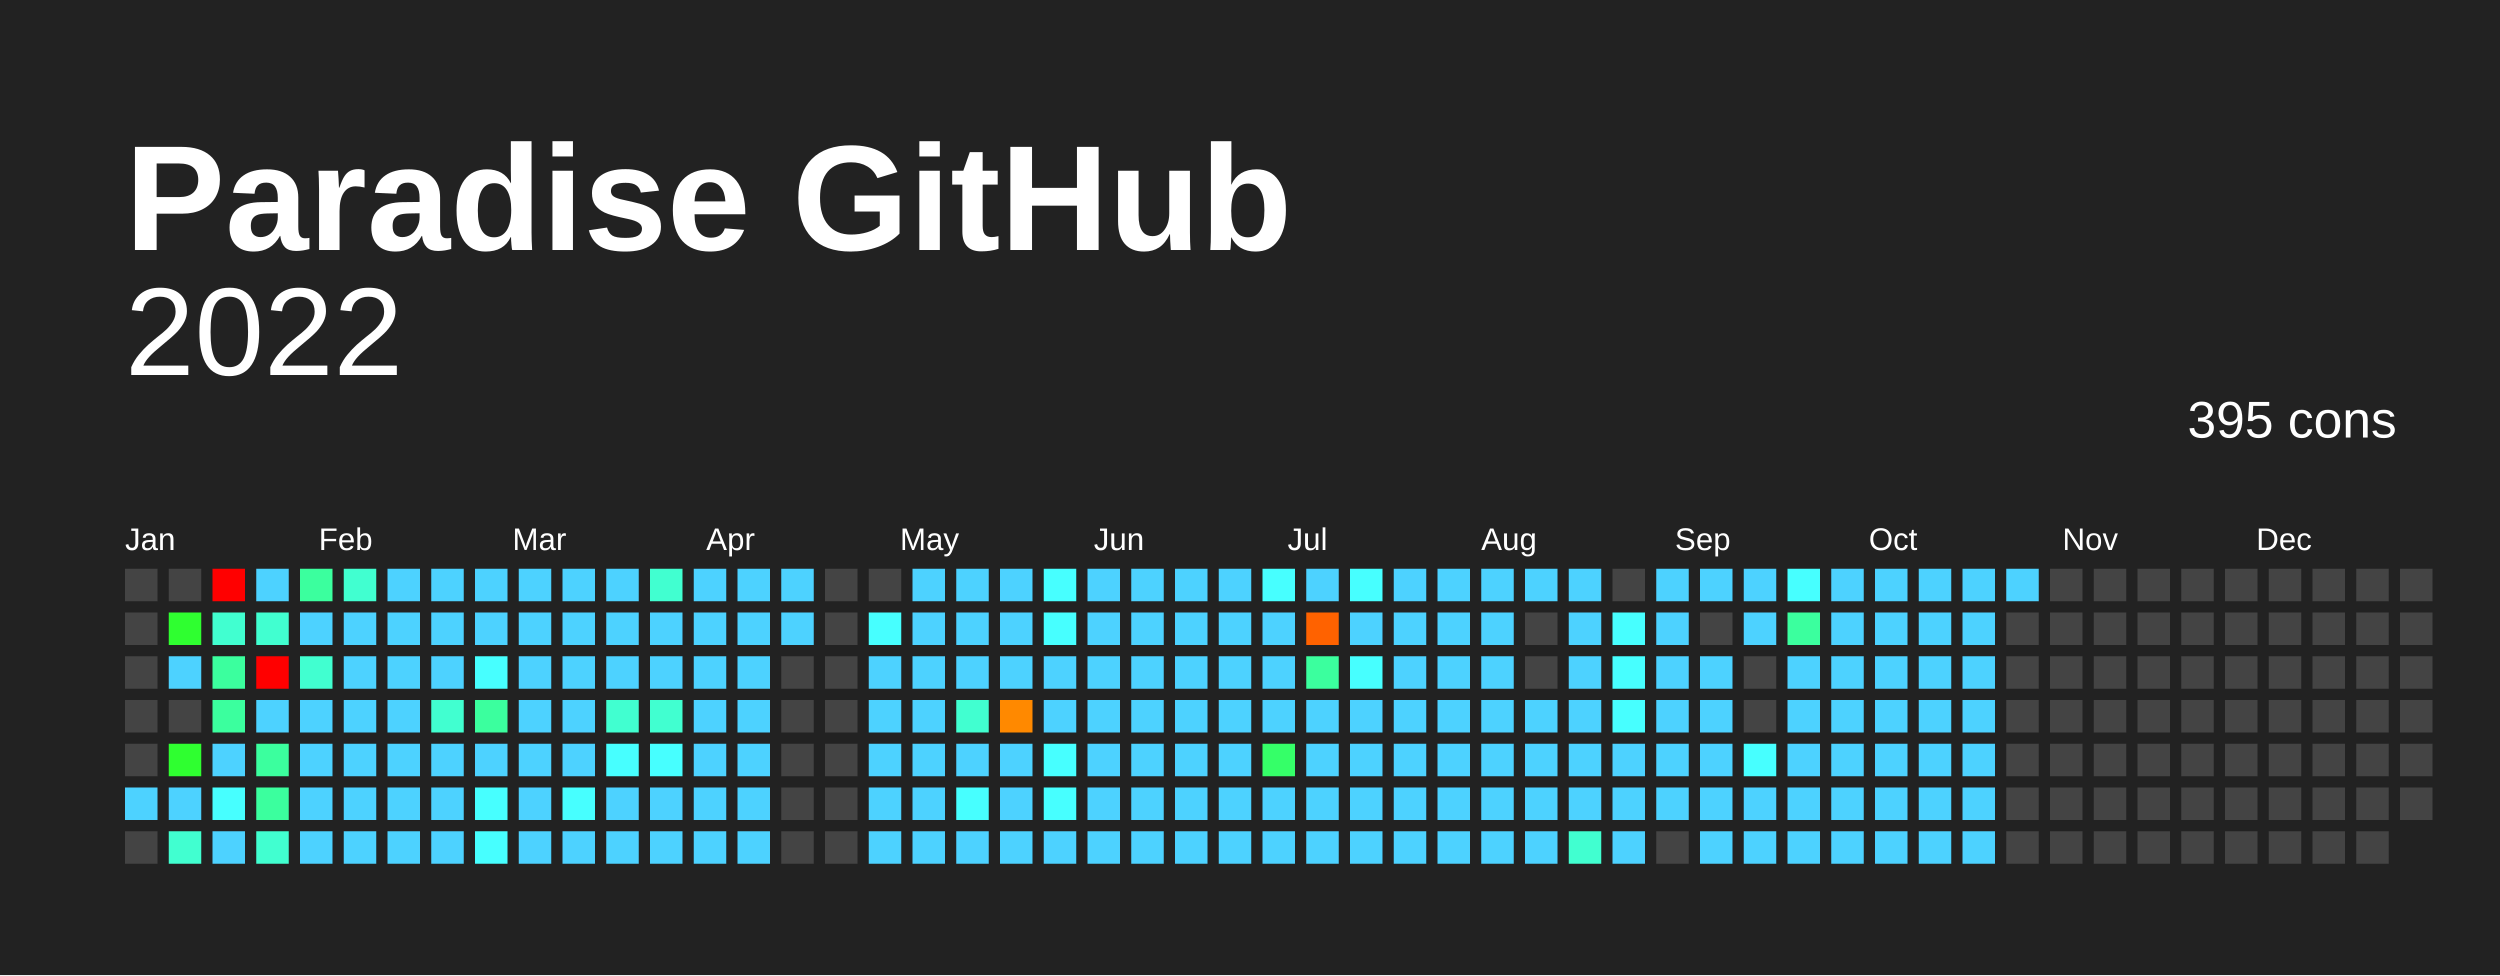
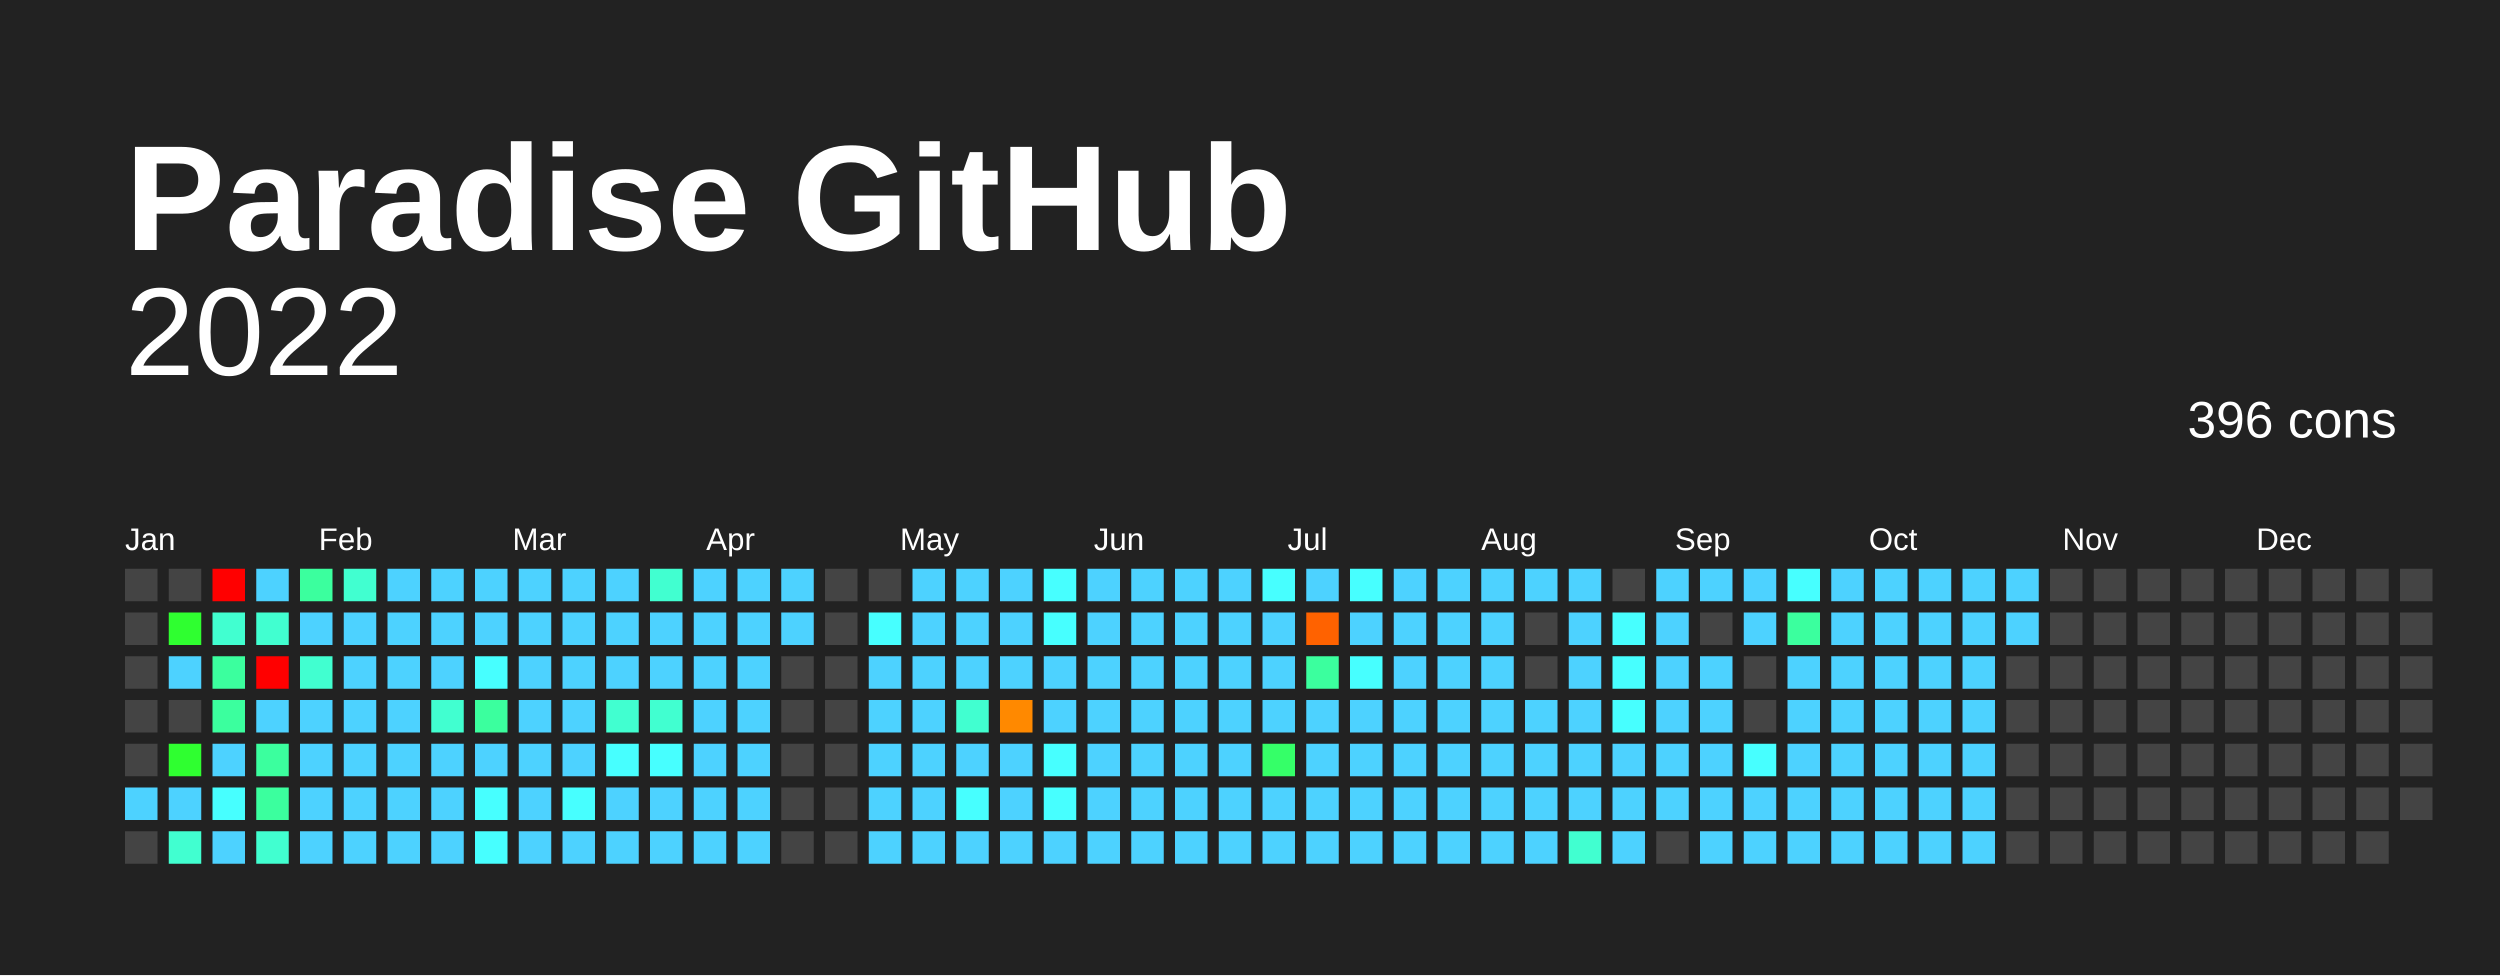
<svg xmlns="http://www.w3.org/2000/svg" baseProfile="full" height="78mm" version="1.1" viewBox="0,0,200,78" width="200mm">
  <defs />
  <rect fill="#222222" height="78" width="200" x="0" y="0" />
  <text fill="#FFFFFF" style="font-size:12px; font-family:Arial; font-weight:bold;" x="10" y="20">Paradise GitHub</text>
  <text alignment-baseline="hanging" fill="#FFFFFF" style="font-size:10.0px; font-family:Arial;" x="10" y="30">2022</text>
-   <text alignment-baseline="hanging" fill="#FFFFFF" style="font-size:4.125px; font-family:Arial;" x="175" y="35">395 cons</text>
+   <text alignment-baseline="hanging" fill="#FFFFFF" style="font-size:4.125px; font-family:Arial;" x="175" y="35">396 cons</text>
  <text fill="#FFFFFF" style="font-size:2.5px; font-family:Arial" x="10.0" y="44">Jan</text>
  <text fill="#FFFFFF" style="font-size:2.5px; font-family:Arial" x="25.5" y="44">Feb</text>
  <text fill="#FFFFFF" style="font-size:2.5px; font-family:Arial" x="41.0" y="44">Mar</text>
  <text fill="#FFFFFF" style="font-size:2.5px; font-family:Arial" x="56.5" y="44">Apr</text>
  <text fill="#FFFFFF" style="font-size:2.5px; font-family:Arial" x="72.0" y="44">May</text>
  <text fill="#FFFFFF" style="font-size:2.5px; font-family:Arial" x="87.5" y="44">Jun</text>
  <text fill="#FFFFFF" style="font-size:2.5px; font-family:Arial" x="103.0" y="44">Jul</text>
  <text fill="#FFFFFF" style="font-size:2.5px; font-family:Arial" x="118.5" y="44">Aug</text>
  <text fill="#FFFFFF" style="font-size:2.5px; font-family:Arial" x="134.0" y="44">Sep</text>
  <text fill="#FFFFFF" style="font-size:2.5px; font-family:Arial" x="149.5" y="44">Oct</text>
  <text fill="#FFFFFF" style="font-size:2.5px; font-family:Arial" x="165.0" y="44">Nov</text>
  <text fill="#FFFFFF" style="font-size:2.5px; font-family:Arial" x="180.5" y="44">Dec</text>
  <rect fill="#444444" height="2.6" width="2.6" x="10.0" y="45.5" />
  <rect fill="#444444" height="2.6" width="2.6" x="10.0" y="49.0" />
  <rect fill="#444444" height="2.6" width="2.6" x="10.0" y="52.5" />
  <rect fill="#444444" height="2.6" width="2.6" x="10.0" y="56.0" />
  <rect fill="#444444" height="2.6" width="2.6" x="10.0" y="59.5" />
  <rect fill="#4dd2ff" height="2.6" width="2.6" x="10.0" y="63.0" />
  <rect fill="#444444" height="2.6" width="2.6" x="10.0" y="66.5" />
  <rect fill="#444444" height="2.6" width="2.6" x="13.5" y="45.5" />
  <rect fill="#2fff30" height="2.6" width="2.6" x="13.5" y="49.0" />
  <rect fill="#4dd2ff" height="2.6" width="2.6" x="13.5" y="52.5" />
  <rect fill="#444444" height="2.6" width="2.6" x="13.5" y="56.0" />
  <rect fill="#2fff30" height="2.6" width="2.6" x="13.5" y="59.5" />
  <rect fill="#4dd2ff" height="2.6" width="2.6" x="13.5" y="63.0" />
  <rect fill="#41ffd0" height="2.6" width="2.6" x="13.5" y="66.5" />
  <rect fill="red" height="2.6" width="2.6" x="17.0" y="45.5" />
  <rect fill="#41ffd0" height="2.6" width="2.6" x="17.0" y="49.0" />
  <rect fill="#3bff9e" height="2.6" width="2.6" x="17.0" y="52.5" />
  <rect fill="#3bff9e" height="2.6" width="2.6" x="17.0" y="56.0" />
  <rect fill="#4dd2ff" height="2.6" width="2.6" x="17.0" y="59.5" />
  <rect fill="#47ffff" height="2.6" width="2.6" x="17.0" y="63.0" />
  <rect fill="#4dd2ff" height="2.6" width="2.6" x="17.0" y="66.5" />
  <rect fill="#4dd2ff" height="2.6" width="2.6" x="20.5" y="45.5" />
  <rect fill="#41ffd0" height="2.6" width="2.6" x="20.5" y="49.0" />
  <rect fill="red" height="2.6" width="2.6" x="20.5" y="52.5" />
  <rect fill="#4dd2ff" height="2.6" width="2.6" x="20.5" y="56.0" />
  <rect fill="#3bff9e" height="2.6" width="2.6" x="20.5" y="59.5" />
  <rect fill="#3bff9e" height="2.6" width="2.6" x="20.5" y="63.0" />
  <rect fill="#41ffd0" height="2.6" width="2.6" x="20.5" y="66.5" />
  <rect fill="#3bff9e" height="2.6" width="2.6" x="24.0" y="45.5" />
  <rect fill="#4dd2ff" height="2.6" width="2.6" x="24.0" y="49.0" />
  <rect fill="#41ffd0" height="2.6" width="2.6" x="24.0" y="52.5" />
  <rect fill="#4dd2ff" height="2.6" width="2.6" x="24.0" y="56.0" />
  <rect fill="#4dd2ff" height="2.6" width="2.6" x="24.0" y="59.5" />
  <rect fill="#4dd2ff" height="2.6" width="2.6" x="24.0" y="63.0" />
  <rect fill="#4dd2ff" height="2.6" width="2.6" x="24.0" y="66.5" />
  <rect fill="#41ffd0" height="2.6" width="2.6" x="27.5" y="45.5" />
  <rect fill="#4dd2ff" height="2.6" width="2.6" x="27.5" y="49.0" />
  <rect fill="#4dd2ff" height="2.6" width="2.6" x="27.5" y="52.5" />
  <rect fill="#4dd2ff" height="2.6" width="2.6" x="27.5" y="56.0" />
  <rect fill="#4dd2ff" height="2.6" width="2.6" x="27.5" y="59.5" />
  <rect fill="#4dd2ff" height="2.6" width="2.6" x="27.5" y="63.0" />
  <rect fill="#4dd2ff" height="2.6" width="2.6" x="27.5" y="66.5" />
  <rect fill="#4dd2ff" height="2.6" width="2.6" x="31.0" y="45.5" />
  <rect fill="#4dd2ff" height="2.6" width="2.6" x="31.0" y="49.0" />
  <rect fill="#4dd2ff" height="2.6" width="2.6" x="31.0" y="52.5" />
  <rect fill="#4dd2ff" height="2.6" width="2.6" x="31.0" y="56.0" />
  <rect fill="#4dd2ff" height="2.6" width="2.6" x="31.0" y="59.5" />
  <rect fill="#4dd2ff" height="2.6" width="2.6" x="31.0" y="63.0" />
  <rect fill="#4dd2ff" height="2.6" width="2.6" x="31.0" y="66.5" />
  <rect fill="#4dd2ff" height="2.6" width="2.6" x="34.5" y="45.5" />
  <rect fill="#4dd2ff" height="2.6" width="2.6" x="34.5" y="49.0" />
  <rect fill="#4dd2ff" height="2.6" width="2.6" x="34.5" y="52.5" />
  <rect fill="#41ffd0" height="2.6" width="2.6" x="34.5" y="56.0" />
  <rect fill="#4dd2ff" height="2.6" width="2.6" x="34.5" y="59.5" />
  <rect fill="#4dd2ff" height="2.6" width="2.6" x="34.5" y="63.0" />
  <rect fill="#4dd2ff" height="2.6" width="2.6" x="34.5" y="66.5" />
  <rect fill="#4dd2ff" height="2.6" width="2.6" x="38.0" y="45.5" />
  <rect fill="#4dd2ff" height="2.6" width="2.6" x="38.0" y="49.0" />
  <rect fill="#47ffff" height="2.6" width="2.6" x="38.0" y="52.5" />
  <rect fill="#3bff9e" height="2.6" width="2.6" x="38.0" y="56.0" />
  <rect fill="#4dd2ff" height="2.6" width="2.6" x="38.0" y="59.5" />
  <rect fill="#47ffff" height="2.6" width="2.6" x="38.0" y="63.0" />
  <rect fill="#47ffff" height="2.6" width="2.6" x="38.0" y="66.5" />
  <rect fill="#4dd2ff" height="2.6" width="2.6" x="41.5" y="45.5" />
  <rect fill="#4dd2ff" height="2.6" width="2.6" x="41.5" y="49.0" />
  <rect fill="#4dd2ff" height="2.6" width="2.6" x="41.5" y="52.5" />
  <rect fill="#4dd2ff" height="2.6" width="2.6" x="41.5" y="56.0" />
  <rect fill="#4dd2ff" height="2.6" width="2.6" x="41.5" y="59.5" />
  <rect fill="#4dd2ff" height="2.6" width="2.6" x="41.5" y="63.0" />
  <rect fill="#4dd2ff" height="2.6" width="2.6" x="41.5" y="66.5" />
  <rect fill="#4dd2ff" height="2.6" width="2.6" x="45.0" y="45.5" />
  <rect fill="#4dd2ff" height="2.6" width="2.6" x="45.0" y="49.0" />
  <rect fill="#4dd2ff" height="2.6" width="2.6" x="45.0" y="52.5" />
  <rect fill="#4dd2ff" height="2.6" width="2.6" x="45.0" y="56.0" />
  <rect fill="#4dd2ff" height="2.6" width="2.6" x="45.0" y="59.5" />
  <rect fill="#47ffff" height="2.6" width="2.6" x="45.0" y="63.0" />
  <rect fill="#4dd2ff" height="2.6" width="2.6" x="45.0" y="66.5" />
  <rect fill="#4dd2ff" height="2.6" width="2.6" x="48.5" y="45.5" />
  <rect fill="#4dd2ff" height="2.6" width="2.6" x="48.5" y="49.0" />
  <rect fill="#4dd2ff" height="2.6" width="2.6" x="48.5" y="52.5" />
  <rect fill="#41ffd0" height="2.6" width="2.6" x="48.5" y="56.0" />
  <rect fill="#47ffff" height="2.6" width="2.6" x="48.5" y="59.5" />
  <rect fill="#4dd2ff" height="2.6" width="2.6" x="48.5" y="63.0" />
  <rect fill="#4dd2ff" height="2.6" width="2.6" x="48.5" y="66.5" />
  <rect fill="#41ffd0" height="2.6" width="2.6" x="52.0" y="45.5" />
  <rect fill="#4dd2ff" height="2.6" width="2.6" x="52.0" y="49.0" />
  <rect fill="#4dd2ff" height="2.6" width="2.6" x="52.0" y="52.5" />
  <rect fill="#41ffd0" height="2.6" width="2.6" x="52.0" y="56.0" />
  <rect fill="#47ffff" height="2.6" width="2.6" x="52.0" y="59.5" />
  <rect fill="#4dd2ff" height="2.6" width="2.6" x="52.0" y="63.0" />
  <rect fill="#4dd2ff" height="2.6" width="2.6" x="52.0" y="66.5" />
  <rect fill="#4dd2ff" height="2.6" width="2.6" x="55.5" y="45.5" />
  <rect fill="#4dd2ff" height="2.6" width="2.6" x="55.5" y="49.0" />
  <rect fill="#4dd2ff" height="2.6" width="2.6" x="55.5" y="52.5" />
  <rect fill="#4dd2ff" height="2.6" width="2.6" x="55.5" y="56.0" />
  <rect fill="#4dd2ff" height="2.6" width="2.6" x="55.5" y="59.5" />
  <rect fill="#4dd2ff" height="2.6" width="2.6" x="55.5" y="63.0" />
  <rect fill="#4dd2ff" height="2.6" width="2.6" x="55.5" y="66.5" />
  <rect fill="#4dd2ff" height="2.6" width="2.6" x="59.0" y="45.5" />
  <rect fill="#4dd2ff" height="2.6" width="2.6" x="59.0" y="49.0" />
  <rect fill="#4dd2ff" height="2.6" width="2.6" x="59.0" y="52.5" />
  <rect fill="#4dd2ff" height="2.6" width="2.6" x="59.0" y="56.0" />
  <rect fill="#4dd2ff" height="2.6" width="2.6" x="59.0" y="59.5" />
  <rect fill="#4dd2ff" height="2.6" width="2.6" x="59.0" y="63.0" />
  <rect fill="#4dd2ff" height="2.6" width="2.6" x="59.0" y="66.5" />
  <rect fill="#4dd2ff" height="2.6" width="2.6" x="62.5" y="45.5" />
  <rect fill="#4dd2ff" height="2.6" width="2.6" x="62.5" y="49.0" />
  <rect fill="#444444" height="2.6" width="2.6" x="62.5" y="52.5" />
  <rect fill="#444444" height="2.6" width="2.6" x="62.5" y="56.0" />
  <rect fill="#444444" height="2.6" width="2.6" x="62.5" y="59.5" />
  <rect fill="#444444" height="2.6" width="2.6" x="62.5" y="63.0" />
  <rect fill="#444444" height="2.6" width="2.6" x="62.5" y="66.5" />
  <rect fill="#444444" height="2.6" width="2.6" x="66.0" y="45.5" />
  <rect fill="#444444" height="2.6" width="2.6" x="66.0" y="49.0" />
  <rect fill="#444444" height="2.6" width="2.6" x="66.0" y="52.5" />
  <rect fill="#444444" height="2.6" width="2.6" x="66.0" y="56.0" />
  <rect fill="#444444" height="2.6" width="2.6" x="66.0" y="59.5" />
  <rect fill="#444444" height="2.6" width="2.6" x="66.0" y="63.0" />
  <rect fill="#444444" height="2.6" width="2.6" x="66.0" y="66.5" />
  <rect fill="#444444" height="2.6" width="2.6" x="69.5" y="45.5" />
  <rect fill="#47ffff" height="2.6" width="2.6" x="69.5" y="49.0" />
  <rect fill="#4dd2ff" height="2.6" width="2.6" x="69.5" y="52.5" />
  <rect fill="#4dd2ff" height="2.6" width="2.6" x="69.5" y="56.0" />
  <rect fill="#4dd2ff" height="2.6" width="2.6" x="69.5" y="59.5" />
  <rect fill="#4dd2ff" height="2.6" width="2.6" x="69.5" y="63.0" />
  <rect fill="#4dd2ff" height="2.6" width="2.6" x="69.5" y="66.5" />
  <rect fill="#4dd2ff" height="2.6" width="2.6" x="73.0" y="45.5" />
  <rect fill="#4dd2ff" height="2.6" width="2.6" x="73.0" y="49.0" />
  <rect fill="#4dd2ff" height="2.6" width="2.6" x="73.0" y="52.5" />
  <rect fill="#4dd2ff" height="2.6" width="2.6" x="73.0" y="56.0" />
  <rect fill="#4dd2ff" height="2.6" width="2.6" x="73.0" y="59.5" />
  <rect fill="#4dd2ff" height="2.6" width="2.6" x="73.0" y="63.0" />
  <rect fill="#4dd2ff" height="2.6" width="2.6" x="73.0" y="66.5" />
  <rect fill="#4dd2ff" height="2.6" width="2.6" x="76.5" y="45.5" />
  <rect fill="#4dd2ff" height="2.6" width="2.6" x="76.5" y="49.0" />
  <rect fill="#4dd2ff" height="2.6" width="2.6" x="76.5" y="52.5" />
  <rect fill="#41ffd0" height="2.6" width="2.6" x="76.5" y="56.0" />
  <rect fill="#4dd2ff" height="2.6" width="2.6" x="76.5" y="59.5" />
  <rect fill="#47ffff" height="2.6" width="2.6" x="76.5" y="63.0" />
  <rect fill="#4dd2ff" height="2.6" width="2.6" x="76.5" y="66.5" />
  <rect fill="#4dd2ff" height="2.6" width="2.6" x="80.0" y="45.5" />
  <rect fill="#4dd2ff" height="2.6" width="2.6" x="80.0" y="49.0" />
  <rect fill="#4dd2ff" height="2.6" width="2.6" x="80.0" y="52.5" />
  <rect fill="#ff8900" height="2.6" width="2.6" x="80.0" y="56.0" />
  <rect fill="#4dd2ff" height="2.6" width="2.6" x="80.0" y="59.5" />
  <rect fill="#4dd2ff" height="2.6" width="2.6" x="80.0" y="63.0" />
  <rect fill="#4dd2ff" height="2.6" width="2.6" x="80.0" y="66.5" />
  <rect fill="#47ffff" height="2.6" width="2.6" x="83.5" y="45.5" />
  <rect fill="#47ffff" height="2.6" width="2.6" x="83.5" y="49.0" />
  <rect fill="#4dd2ff" height="2.6" width="2.6" x="83.5" y="52.5" />
  <rect fill="#4dd2ff" height="2.6" width="2.6" x="83.5" y="56.0" />
  <rect fill="#47ffff" height="2.6" width="2.6" x="83.5" y="59.5" />
  <rect fill="#47ffff" height="2.6" width="2.6" x="83.5" y="63.0" />
  <rect fill="#4dd2ff" height="2.6" width="2.6" x="83.5" y="66.5" />
  <rect fill="#4dd2ff" height="2.6" width="2.6" x="87.0" y="45.5" />
  <rect fill="#4dd2ff" height="2.6" width="2.6" x="87.0" y="49.0" />
  <rect fill="#4dd2ff" height="2.6" width="2.6" x="87.0" y="52.5" />
  <rect fill="#4dd2ff" height="2.6" width="2.6" x="87.0" y="56.0" />
  <rect fill="#4dd2ff" height="2.6" width="2.6" x="87.0" y="59.5" />
  <rect fill="#4dd2ff" height="2.6" width="2.6" x="87.0" y="63.0" />
  <rect fill="#4dd2ff" height="2.6" width="2.6" x="87.0" y="66.5" />
  <rect fill="#4dd2ff" height="2.6" width="2.6" x="90.5" y="45.5" />
  <rect fill="#4dd2ff" height="2.6" width="2.6" x="90.5" y="49.0" />
  <rect fill="#4dd2ff" height="2.6" width="2.6" x="90.5" y="52.5" />
  <rect fill="#4dd2ff" height="2.6" width="2.6" x="90.5" y="56.0" />
  <rect fill="#4dd2ff" height="2.6" width="2.6" x="90.5" y="59.5" />
  <rect fill="#4dd2ff" height="2.6" width="2.6" x="90.5" y="63.0" />
  <rect fill="#4dd2ff" height="2.6" width="2.6" x="90.5" y="66.5" />
  <rect fill="#4dd2ff" height="2.6" width="2.6" x="94.0" y="45.5" />
  <rect fill="#4dd2ff" height="2.6" width="2.6" x="94.0" y="49.0" />
  <rect fill="#4dd2ff" height="2.6" width="2.6" x="94.0" y="52.5" />
  <rect fill="#4dd2ff" height="2.6" width="2.6" x="94.0" y="56.0" />
  <rect fill="#4dd2ff" height="2.6" width="2.6" x="94.0" y="59.5" />
  <rect fill="#4dd2ff" height="2.6" width="2.6" x="94.0" y="63.0" />
  <rect fill="#4dd2ff" height="2.6" width="2.6" x="94.0" y="66.5" />
  <rect fill="#4dd2ff" height="2.6" width="2.6" x="97.5" y="45.5" />
  <rect fill="#4dd2ff" height="2.6" width="2.6" x="97.5" y="49.0" />
  <rect fill="#4dd2ff" height="2.6" width="2.6" x="97.5" y="52.5" />
  <rect fill="#4dd2ff" height="2.6" width="2.6" x="97.5" y="56.0" />
  <rect fill="#4dd2ff" height="2.6" width="2.6" x="97.5" y="59.5" />
  <rect fill="#4dd2ff" height="2.6" width="2.6" x="97.5" y="63.0" />
  <rect fill="#4dd2ff" height="2.6" width="2.6" x="97.5" y="66.5" />
  <rect fill="#47ffff" height="2.6" width="2.6" x="101.0" y="45.5" />
  <rect fill="#4dd2ff" height="2.6" width="2.6" x="101.0" y="49.0" />
  <rect fill="#4dd2ff" height="2.6" width="2.6" x="101.0" y="52.5" />
  <rect fill="#4dd2ff" height="2.6" width="2.6" x="101.0" y="56.0" />
  <rect fill="#35ff68" height="2.6" width="2.6" x="101.0" y="59.5" />
  <rect fill="#4dd2ff" height="2.6" width="2.6" x="101.0" y="63.0" />
  <rect fill="#4dd2ff" height="2.6" width="2.6" x="101.0" y="66.5" />
  <rect fill="#4dd2ff" height="2.6" width="2.6" x="104.5" y="45.5" />
  <rect fill="#ff6200" height="2.6" width="2.6" x="104.5" y="49.0" />
  <rect fill="#3bff9e" height="2.6" width="2.6" x="104.5" y="52.5" />
  <rect fill="#4dd2ff" height="2.6" width="2.6" x="104.5" y="56.0" />
  <rect fill="#4dd2ff" height="2.6" width="2.6" x="104.5" y="59.5" />
  <rect fill="#4dd2ff" height="2.6" width="2.6" x="104.5" y="63.0" />
  <rect fill="#4dd2ff" height="2.6" width="2.6" x="104.5" y="66.5" />
  <rect fill="#47ffff" height="2.6" width="2.6" x="108.0" y="45.5" />
  <rect fill="#4dd2ff" height="2.6" width="2.6" x="108.0" y="49.0" />
  <rect fill="#47ffff" height="2.6" width="2.6" x="108.0" y="52.5" />
  <rect fill="#4dd2ff" height="2.6" width="2.6" x="108.0" y="56.0" />
  <rect fill="#4dd2ff" height="2.6" width="2.6" x="108.0" y="59.5" />
  <rect fill="#4dd2ff" height="2.6" width="2.6" x="108.0" y="63.0" />
  <rect fill="#4dd2ff" height="2.6" width="2.6" x="108.0" y="66.5" />
  <rect fill="#4dd2ff" height="2.6" width="2.6" x="111.5" y="45.5" />
  <rect fill="#4dd2ff" height="2.6" width="2.6" x="111.5" y="49.0" />
  <rect fill="#4dd2ff" height="2.6" width="2.6" x="111.5" y="52.5" />
  <rect fill="#4dd2ff" height="2.6" width="2.6" x="111.5" y="56.0" />
  <rect fill="#4dd2ff" height="2.6" width="2.6" x="111.5" y="59.5" />
  <rect fill="#4dd2ff" height="2.6" width="2.6" x="111.5" y="63.0" />
  <rect fill="#4dd2ff" height="2.6" width="2.6" x="111.5" y="66.5" />
  <rect fill="#4dd2ff" height="2.6" width="2.6" x="115.0" y="45.5" />
  <rect fill="#4dd2ff" height="2.6" width="2.6" x="115.0" y="49.0" />
  <rect fill="#4dd2ff" height="2.6" width="2.6" x="115.0" y="52.5" />
  <rect fill="#4dd2ff" height="2.6" width="2.6" x="115.0" y="56.0" />
  <rect fill="#4dd2ff" height="2.6" width="2.6" x="115.0" y="59.5" />
  <rect fill="#4dd2ff" height="2.6" width="2.6" x="115.0" y="63.0" />
  <rect fill="#4dd2ff" height="2.6" width="2.6" x="115.0" y="66.5" />
  <rect fill="#4dd2ff" height="2.6" width="2.6" x="118.5" y="45.5" />
  <rect fill="#4dd2ff" height="2.6" width="2.6" x="118.5" y="49.0" />
  <rect fill="#4dd2ff" height="2.6" width="2.6" x="118.5" y="52.5" />
  <rect fill="#4dd2ff" height="2.6" width="2.6" x="118.5" y="56.0" />
  <rect fill="#4dd2ff" height="2.6" width="2.6" x="118.5" y="59.5" />
  <rect fill="#4dd2ff" height="2.6" width="2.6" x="118.5" y="63.0" />
  <rect fill="#4dd2ff" height="2.6" width="2.6" x="118.5" y="66.5" />
  <rect fill="#4dd2ff" height="2.6" width="2.6" x="122.0" y="45.5" />
  <rect fill="#444444" height="2.6" width="2.6" x="122.0" y="49.0" />
  <rect fill="#444444" height="2.6" width="2.6" x="122.0" y="52.5" />
  <rect fill="#4dd2ff" height="2.6" width="2.6" x="122.0" y="56.0" />
  <rect fill="#4dd2ff" height="2.6" width="2.6" x="122.0" y="59.5" />
  <rect fill="#4dd2ff" height="2.6" width="2.6" x="122.0" y="63.0" />
  <rect fill="#4dd2ff" height="2.6" width="2.6" x="122.0" y="66.5" />
  <rect fill="#4dd2ff" height="2.6" width="2.6" x="125.5" y="45.5" />
  <rect fill="#4dd2ff" height="2.6" width="2.6" x="125.5" y="49.0" />
  <rect fill="#4dd2ff" height="2.6" width="2.6" x="125.5" y="52.5" />
  <rect fill="#4dd2ff" height="2.6" width="2.6" x="125.5" y="56.0" />
  <rect fill="#4dd2ff" height="2.6" width="2.6" x="125.5" y="59.5" />
  <rect fill="#4dd2ff" height="2.6" width="2.6" x="125.5" y="63.0" />
  <rect fill="#41ffd0" height="2.6" width="2.6" x="125.5" y="66.5" />
  <rect fill="#444444" height="2.6" width="2.6" x="129.0" y="45.5" />
  <rect fill="#47ffff" height="2.6" width="2.6" x="129.0" y="49.0" />
  <rect fill="#47ffff" height="2.6" width="2.6" x="129.0" y="52.5" />
  <rect fill="#47ffff" height="2.6" width="2.6" x="129.0" y="56.0" />
  <rect fill="#4dd2ff" height="2.6" width="2.6" x="129.0" y="59.5" />
  <rect fill="#4dd2ff" height="2.6" width="2.6" x="129.0" y="63.0" />
  <rect fill="#4dd2ff" height="2.6" width="2.6" x="129.0" y="66.5" />
  <rect fill="#4dd2ff" height="2.6" width="2.6" x="132.5" y="45.5" />
  <rect fill="#4dd2ff" height="2.6" width="2.6" x="132.5" y="49.0" />
  <rect fill="#4dd2ff" height="2.6" width="2.6" x="132.5" y="52.5" />
  <rect fill="#4dd2ff" height="2.6" width="2.6" x="132.5" y="56.0" />
  <rect fill="#4dd2ff" height="2.6" width="2.6" x="132.5" y="59.5" />
  <rect fill="#4dd2ff" height="2.6" width="2.6" x="132.5" y="63.0" />
  <rect fill="#444444" height="2.6" width="2.6" x="132.5" y="66.5" />
  <rect fill="#4dd2ff" height="2.6" width="2.6" x="136.0" y="45.5" />
  <rect fill="#444444" height="2.6" width="2.6" x="136.0" y="49.0" />
  <rect fill="#4dd2ff" height="2.6" width="2.6" x="136.0" y="52.5" />
  <rect fill="#4dd2ff" height="2.6" width="2.6" x="136.0" y="56.0" />
  <rect fill="#4dd2ff" height="2.6" width="2.6" x="136.0" y="59.5" />
  <rect fill="#4dd2ff" height="2.6" width="2.6" x="136.0" y="63.0" />
  <rect fill="#4dd2ff" height="2.6" width="2.6" x="136.0" y="66.5" />
  <rect fill="#4dd2ff" height="2.6" width="2.6" x="139.5" y="45.5" />
  <rect fill="#4dd2ff" height="2.6" width="2.6" x="139.5" y="49.0" />
  <rect fill="#444444" height="2.6" width="2.6" x="139.5" y="52.5" />
  <rect fill="#444444" height="2.6" width="2.6" x="139.5" y="56.0" />
  <rect fill="#47ffff" height="2.6" width="2.6" x="139.5" y="59.5" />
  <rect fill="#4dd2ff" height="2.6" width="2.6" x="139.5" y="63.0" />
  <rect fill="#4dd2ff" height="2.6" width="2.6" x="139.5" y="66.5" />
  <rect fill="#47ffff" height="2.6" width="2.6" x="143.0" y="45.5" />
  <rect fill="#3bff9e" height="2.6" width="2.6" x="143.0" y="49.0" />
  <rect fill="#4dd2ff" height="2.6" width="2.6" x="143.0" y="52.5" />
  <rect fill="#4dd2ff" height="2.6" width="2.6" x="143.0" y="56.0" />
  <rect fill="#4dd2ff" height="2.6" width="2.6" x="143.0" y="59.5" />
  <rect fill="#4dd2ff" height="2.6" width="2.6" x="143.0" y="63.0" />
  <rect fill="#4dd2ff" height="2.6" width="2.6" x="143.0" y="66.5" />
  <rect fill="#4dd2ff" height="2.6" width="2.6" x="146.5" y="45.5" />
  <rect fill="#4dd2ff" height="2.6" width="2.6" x="146.5" y="49.0" />
  <rect fill="#4dd2ff" height="2.6" width="2.6" x="146.5" y="52.5" />
  <rect fill="#4dd2ff" height="2.6" width="2.6" x="146.5" y="56.0" />
  <rect fill="#4dd2ff" height="2.6" width="2.6" x="146.5" y="59.5" />
  <rect fill="#4dd2ff" height="2.6" width="2.6" x="146.5" y="63.0" />
  <rect fill="#4dd2ff" height="2.6" width="2.6" x="146.5" y="66.5" />
  <rect fill="#4dd2ff" height="2.6" width="2.6" x="150.0" y="45.5" />
  <rect fill="#4dd2ff" height="2.6" width="2.6" x="150.0" y="49.0" />
  <rect fill="#4dd2ff" height="2.6" width="2.6" x="150.0" y="52.5" />
  <rect fill="#4dd2ff" height="2.6" width="2.6" x="150.0" y="56.0" />
  <rect fill="#4dd2ff" height="2.6" width="2.6" x="150.0" y="59.5" />
  <rect fill="#4dd2ff" height="2.6" width="2.6" x="150.0" y="63.0" />
  <rect fill="#4dd2ff" height="2.6" width="2.6" x="150.0" y="66.5" />
  <rect fill="#4dd2ff" height="2.6" width="2.6" x="153.5" y="45.5" />
  <rect fill="#4dd2ff" height="2.6" width="2.6" x="153.5" y="49.0" />
  <rect fill="#4dd2ff" height="2.6" width="2.6" x="153.5" y="52.5" />
  <rect fill="#4dd2ff" height="2.6" width="2.6" x="153.5" y="56.0" />
  <rect fill="#4dd2ff" height="2.6" width="2.6" x="153.5" y="59.5" />
  <rect fill="#4dd2ff" height="2.6" width="2.6" x="153.5" y="63.0" />
  <rect fill="#4dd2ff" height="2.6" width="2.6" x="153.5" y="66.5" />
  <rect fill="#4dd2ff" height="2.6" width="2.6" x="157.0" y="45.5" />
  <rect fill="#4dd2ff" height="2.6" width="2.6" x="157.0" y="49.0" />
  <rect fill="#4dd2ff" height="2.6" width="2.6" x="157.0" y="52.5" />
  <rect fill="#4dd2ff" height="2.6" width="2.6" x="157.0" y="56.0" />
  <rect fill="#4dd2ff" height="2.6" width="2.6" x="157.0" y="59.5" />
  <rect fill="#4dd2ff" height="2.6" width="2.6" x="157.0" y="63.0" />
  <rect fill="#4dd2ff" height="2.6" width="2.6" x="157.0" y="66.5" />
  <rect fill="#4dd2ff" height="2.6" width="2.6" x="160.5" y="45.5" />
-   <rect fill="#444444" height="2.6" width="2.6" x="160.5" y="49.0" />
+   <rect fill="#4dd2ff" height="2.6" width="2.6" x="160.5" y="49.0" />
  <rect fill="#444444" height="2.6" width="2.6" x="160.5" y="52.5" />
  <rect fill="#444444" height="2.6" width="2.6" x="160.5" y="56.0" />
  <rect fill="#444444" height="2.6" width="2.6" x="160.5" y="59.5" />
  <rect fill="#444444" height="2.6" width="2.6" x="160.5" y="63.0" />
  <rect fill="#444444" height="2.6" width="2.6" x="160.5" y="66.5" />
  <rect fill="#444444" height="2.6" width="2.6" x="164.0" y="45.5" />
  <rect fill="#444444" height="2.6" width="2.6" x="164.0" y="49.0" />
  <rect fill="#444444" height="2.6" width="2.6" x="164.0" y="52.5" />
  <rect fill="#444444" height="2.6" width="2.6" x="164.0" y="56.0" />
  <rect fill="#444444" height="2.6" width="2.6" x="164.0" y="59.5" />
  <rect fill="#444444" height="2.6" width="2.6" x="164.0" y="63.0" />
  <rect fill="#444444" height="2.6" width="2.6" x="164.0" y="66.5" />
  <rect fill="#444444" height="2.6" width="2.6" x="167.5" y="45.5" />
  <rect fill="#444444" height="2.6" width="2.6" x="167.5" y="49.0" />
  <rect fill="#444444" height="2.6" width="2.6" x="167.5" y="52.5" />
  <rect fill="#444444" height="2.6" width="2.6" x="167.5" y="56.0" />
  <rect fill="#444444" height="2.6" width="2.6" x="167.5" y="59.5" />
  <rect fill="#444444" height="2.6" width="2.6" x="167.5" y="63.0" />
  <rect fill="#444444" height="2.6" width="2.6" x="167.5" y="66.5" />
  <rect fill="#444444" height="2.6" width="2.6" x="171.0" y="45.5" />
  <rect fill="#444444" height="2.6" width="2.6" x="171.0" y="49.0" />
  <rect fill="#444444" height="2.6" width="2.6" x="171.0" y="52.5" />
  <rect fill="#444444" height="2.6" width="2.6" x="171.0" y="56.0" />
  <rect fill="#444444" height="2.6" width="2.6" x="171.0" y="59.5" />
  <rect fill="#444444" height="2.6" width="2.6" x="171.0" y="63.0" />
  <rect fill="#444444" height="2.6" width="2.6" x="171.0" y="66.5" />
  <rect fill="#444444" height="2.6" width="2.6" x="174.5" y="45.5" />
  <rect fill="#444444" height="2.6" width="2.6" x="174.5" y="49.0" />
  <rect fill="#444444" height="2.6" width="2.6" x="174.5" y="52.5" />
  <rect fill="#444444" height="2.6" width="2.6" x="174.5" y="56.0" />
  <rect fill="#444444" height="2.6" width="2.6" x="174.5" y="59.5" />
  <rect fill="#444444" height="2.6" width="2.6" x="174.5" y="63.0" />
  <rect fill="#444444" height="2.6" width="2.6" x="174.5" y="66.5" />
  <rect fill="#444444" height="2.6" width="2.6" x="178.0" y="45.5" />
  <rect fill="#444444" height="2.6" width="2.6" x="178.0" y="49.0" />
  <rect fill="#444444" height="2.6" width="2.6" x="178.0" y="52.5" />
  <rect fill="#444444" height="2.6" width="2.6" x="178.0" y="56.0" />
  <rect fill="#444444" height="2.6" width="2.6" x="178.0" y="59.5" />
  <rect fill="#444444" height="2.6" width="2.6" x="178.0" y="63.0" />
  <rect fill="#444444" height="2.6" width="2.6" x="178.0" y="66.5" />
  <rect fill="#444444" height="2.6" width="2.6" x="181.5" y="45.5" />
  <rect fill="#444444" height="2.6" width="2.6" x="181.5" y="49.0" />
  <rect fill="#444444" height="2.6" width="2.6" x="181.5" y="52.5" />
  <rect fill="#444444" height="2.6" width="2.6" x="181.5" y="56.0" />
  <rect fill="#444444" height="2.6" width="2.6" x="181.5" y="59.5" />
  <rect fill="#444444" height="2.6" width="2.6" x="181.5" y="63.0" />
  <rect fill="#444444" height="2.6" width="2.6" x="181.5" y="66.5" />
  <rect fill="#444444" height="2.6" width="2.6" x="185.0" y="45.5" />
  <rect fill="#444444" height="2.6" width="2.6" x="185.0" y="49.0" />
  <rect fill="#444444" height="2.6" width="2.6" x="185.0" y="52.5" />
  <rect fill="#444444" height="2.6" width="2.6" x="185.0" y="56.0" />
  <rect fill="#444444" height="2.6" width="2.6" x="185.0" y="59.5" />
  <rect fill="#444444" height="2.6" width="2.6" x="185.0" y="63.0" />
  <rect fill="#444444" height="2.6" width="2.6" x="185.0" y="66.5" />
  <rect fill="#444444" height="2.6" width="2.6" x="188.5" y="45.5" />
  <rect fill="#444444" height="2.6" width="2.6" x="188.5" y="49.0" />
  <rect fill="#444444" height="2.6" width="2.6" x="188.5" y="52.5" />
  <rect fill="#444444" height="2.6" width="2.6" x="188.5" y="56.0" />
  <rect fill="#444444" height="2.6" width="2.6" x="188.5" y="59.5" />
  <rect fill="#444444" height="2.6" width="2.6" x="188.5" y="63.0" />
  <rect fill="#444444" height="2.6" width="2.6" x="188.5" y="66.5" />
  <rect fill="#444444" height="2.6" width="2.6" x="192.0" y="45.5" />
  <rect fill="#444444" height="2.6" width="2.6" x="192.0" y="49.0" />
  <rect fill="#444444" height="2.6" width="2.6" x="192.0" y="52.5" />
  <rect fill="#444444" height="2.6" width="2.6" x="192.0" y="56.0" />
  <rect fill="#444444" height="2.6" width="2.6" x="192.0" y="59.5" />
  <rect fill="#444444" height="2.6" width="2.6" x="192.0" y="63.0" />
</svg>
